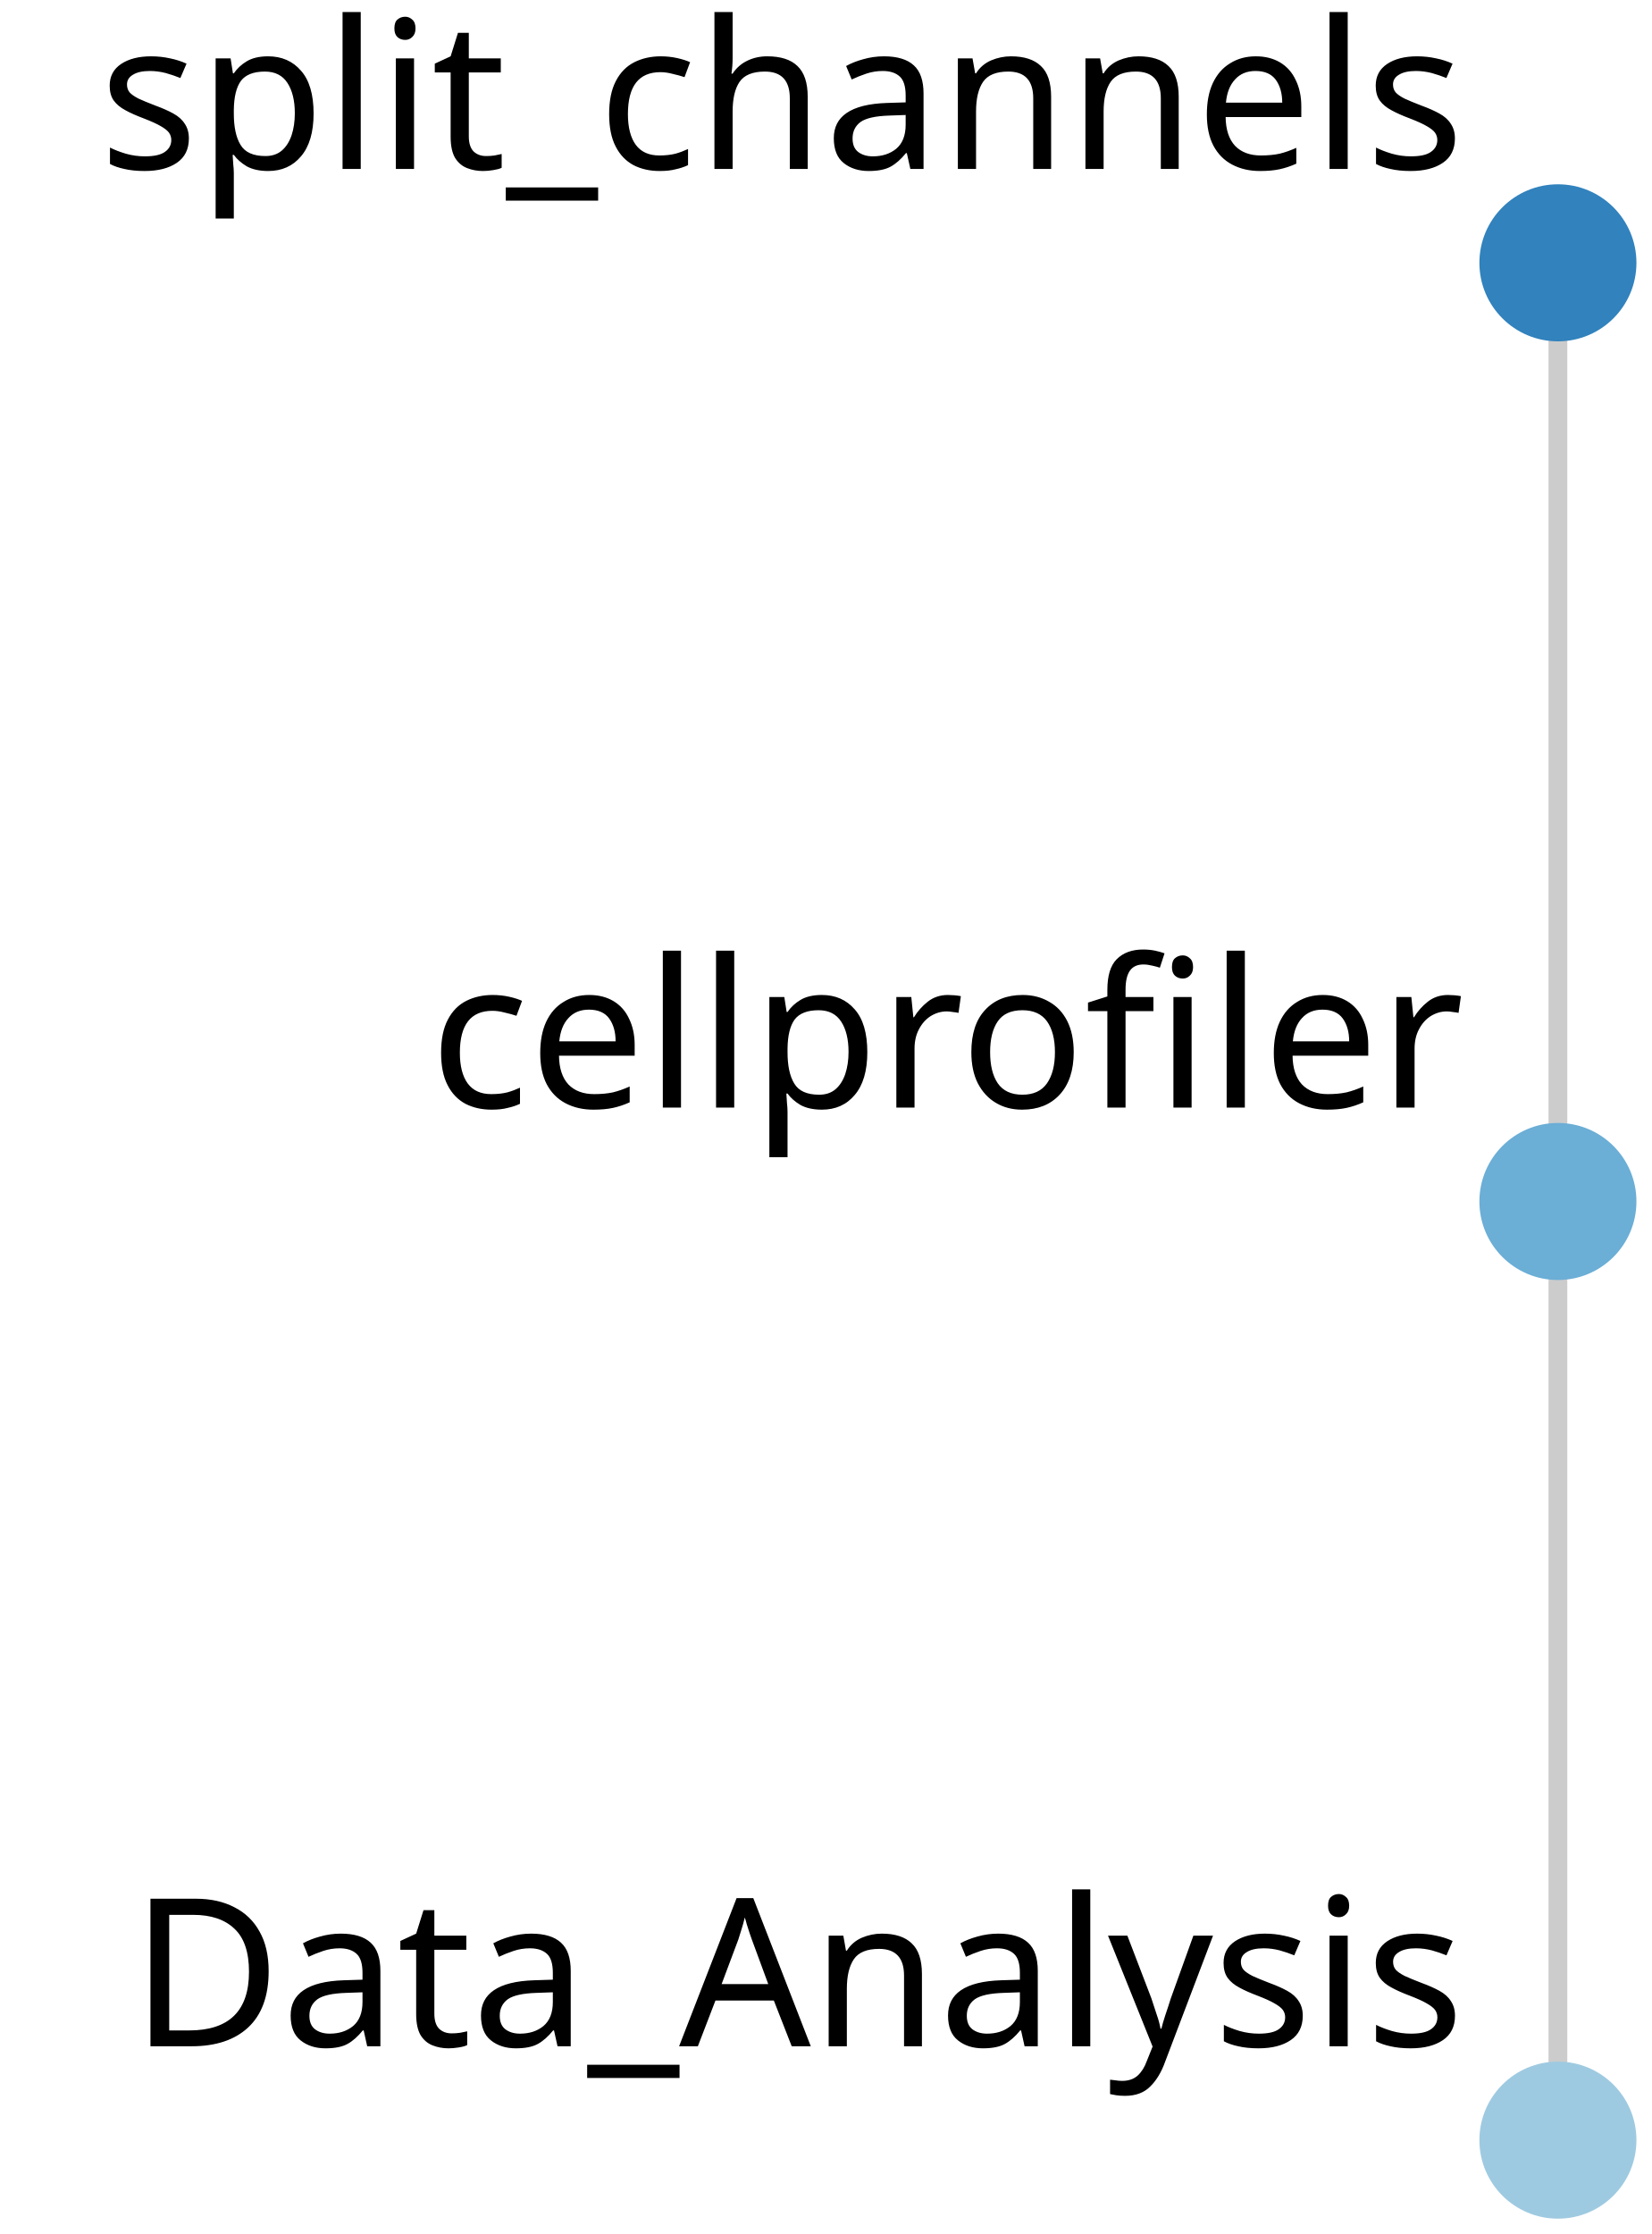
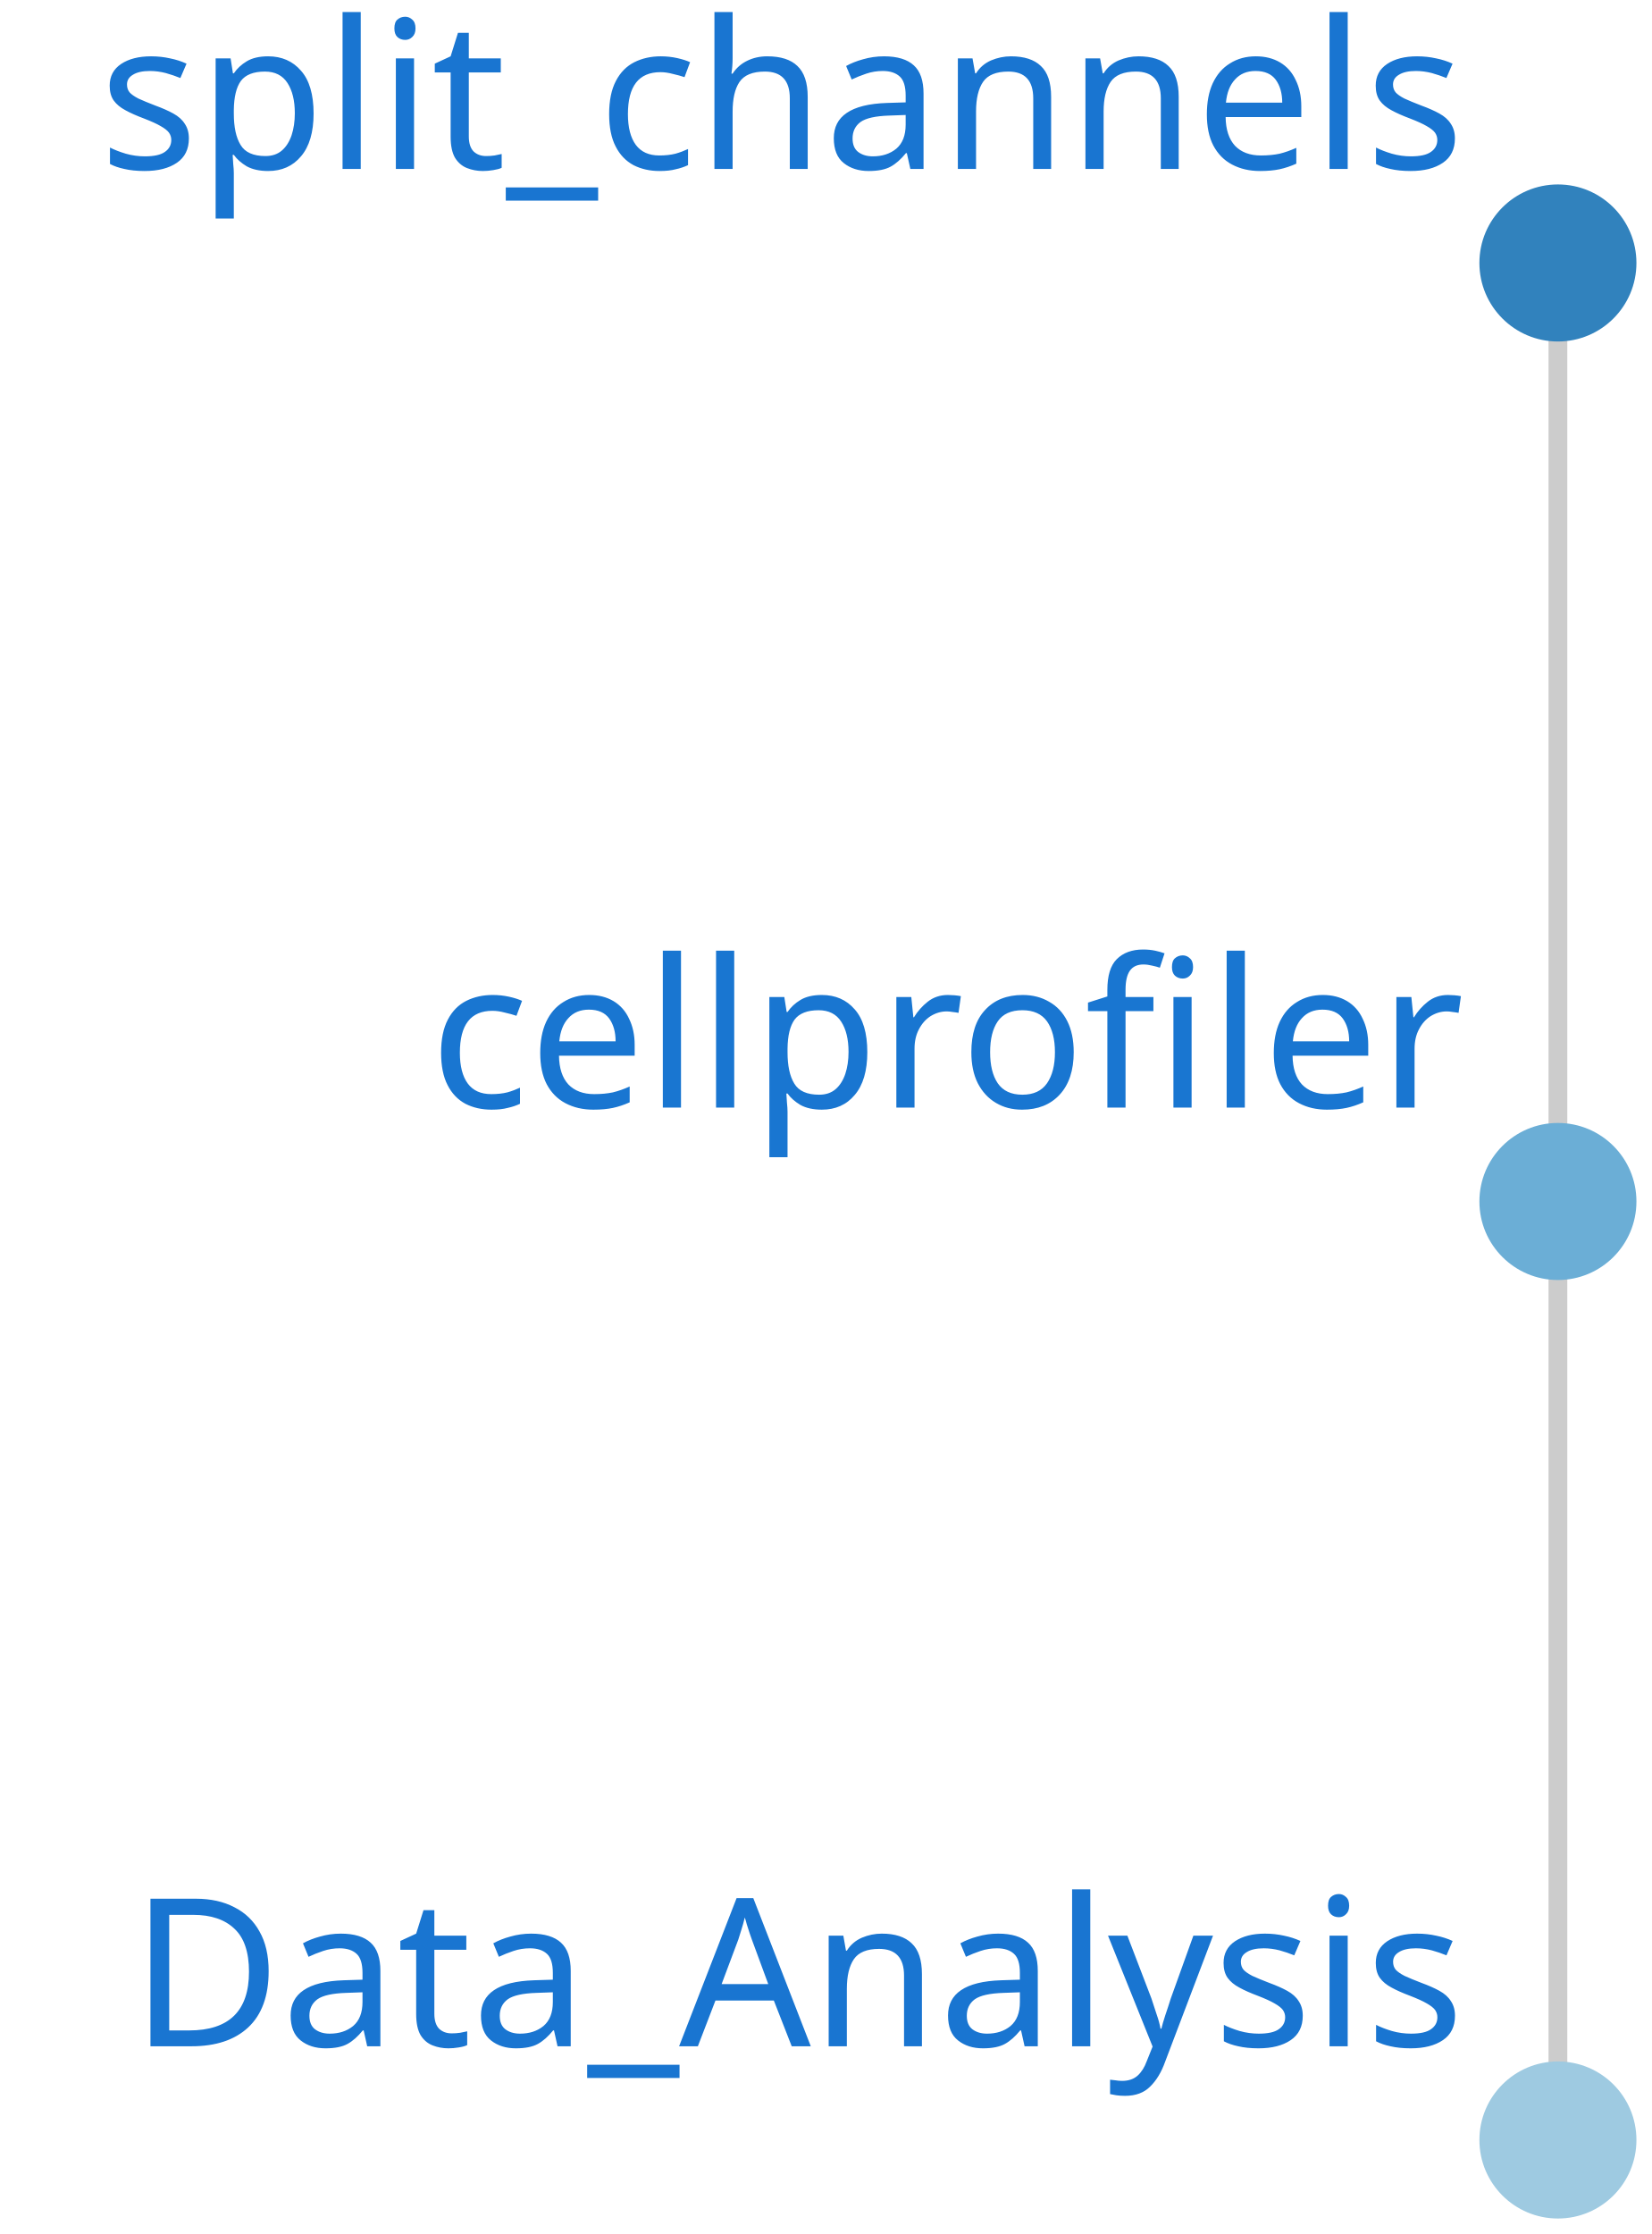
- <svg xmlns="http://www.w3.org/2000/svg" version="1.1" class="marks" width="88" height="119" viewBox="0 0 88 119">
-   <g fill="none" stroke-miterlimit="10" transform="translate(73,14)">
-     <g class="mark-group role-frame root" role="graphics-object" aria-roledescription="group mark container">
-       <g transform="translate(0,0)">
-         <path class="background" aria-hidden="true" d="M0,0h0v0h0Z" />
-         <g>
-           <g class="mark-path role-mark" role="graphics-symbol" aria-roledescription="path mark container">
-             <path transform="translate(0,0)" d="M10,0.008C10,25.004 10,25.004 10,50" stroke="#ccc" stroke-width="1" />
-             <path transform="translate(0,0)" d="M10,50C10,74.996 10,74.996 10,99.992" stroke="#ccc" stroke-width="1" />
-           </g>
-           <g class="mark-path role-mark" role="graphics-symbol" aria-roledescription="path mark container" />
-           <g class="mark-symbol role-mark nodes" role="graphics-symbol" aria-roledescription="symbol mark container">
-             <path transform="translate(10,0)" d="M4.183,0A4.183,4.183,0,1,1,-4.183,0A4.183,4.183,0,1,1,4.183,0" fill="#3182bd" />
-             <path transform="translate(10,50)" d="M4.183,0A4.183,4.183,0,1,1,-4.183,0A4.183,4.183,0,1,1,4.183,0" fill="#6baed6" />
-             <path transform="translate(10,100)" d="M4.183,0A4.183,4.183,0,1,1,-4.183,0A4.183,4.183,0,1,1,4.183,0" fill="#9ecae1" />
-           </g>
-           <g class="mark-text role-mark labels" role="graphics-object" aria-roledescription="text mark container">
-             <text text-anchor="end" transform="translate(5,-5)" font-family="sans-serif" font-size="11px" font-weight="normal" fill="black">split_channels</text>
-             <text text-anchor="end" transform="translate(5,45)" font-family="sans-serif" font-size="11px" font-weight="normal" fill="black">cellprofiler</text>
-             <text text-anchor="end" transform="translate(5,95)" font-family="sans-serif" font-size="11px" font-weight="normal" fill="black">Data_Analysis</text>
-           </g>
-         </g>
-         <path class="foreground" aria-hidden="true" d="" display="none" />
+ <svg xmlns="http://www.w3.org/2000/svg" version="1.1" class="marks" width="88" height="119" viewBox="0 0 88 119" id="svg12">
+   <defs id="defs12" />
+   <g fill="none" stroke-miterlimit="10" transform="translate(73,14)" id="g12">
+     <g id="g10">
+       <path class="background" aria-hidden="true" d="M 0,0 V 0 Z" id="path1" />
+       <g class="mark-path role-mark" role="graphics-symbol" aria-roledescription="path mark container" id="g3">
+         <path d="m 10,0.008 c 0,24.996 0,24.996 0,49.992" stroke="#cccccc" stroke-width="1" id="path2" />
+         <path d="m 10,50 c 0,24.996 0,24.996 0,49.992" stroke="#cccccc" stroke-width="1" id="path3" />
      </g>
+       <g class="mark-path role-mark" role="graphics-symbol" aria-roledescription="path mark container" id="g4" />
+       <g class="mark-symbol role-mark nodes" role="graphics-symbol" aria-roledescription="symbol mark container" id="g6">
+         <path transform="translate(10,0.008)" d="M 4.183,0 A 4.183,4.183 0 1 1 -4.183,0 4.183,4.183 0 1 1 4.183,0" fill="#3182bd" id="path4" />
+         <path transform="translate(10,50)" d="M 4.183,0 A 4.183,4.183 0 1 1 -4.183,0 4.183,4.183 0 1 1 4.183,0" fill="#6baed6" id="path5" />
+         <path transform="translate(10,99.992)" d="M 4.183,0 A 4.183,4.183 0 1 1 -4.183,0 4.183,4.183 0 1 1 4.183,0" fill="#9ecae1" id="path6" />
+       </g>
+       <text text-anchor="end" font-family="sans-serif" font-size="11px" font-weight="normal" fill="#000000" id="text6" x="5" y="-5" style="fill:#1975d1;fill-opacity:1">split_channels</text>
+       <text text-anchor="end" font-family="sans-serif" font-size="11px" font-weight="normal" fill="#000000" id="text7" x="5" y="45" style="fill:#1976d1;fill-opacity:1">cellprofiler</text>
+       <text text-anchor="end" font-family="sans-serif" font-size="11px" font-weight="normal" fill="#000000" id="text8" x="5" y="95" style="fill:#1975d1;fill-opacity:1">Data_Analysis</text>
+       <path class="foreground" aria-hidden="true" d="" display="none" id="path9" />
    </g>
  </g>
</svg>
